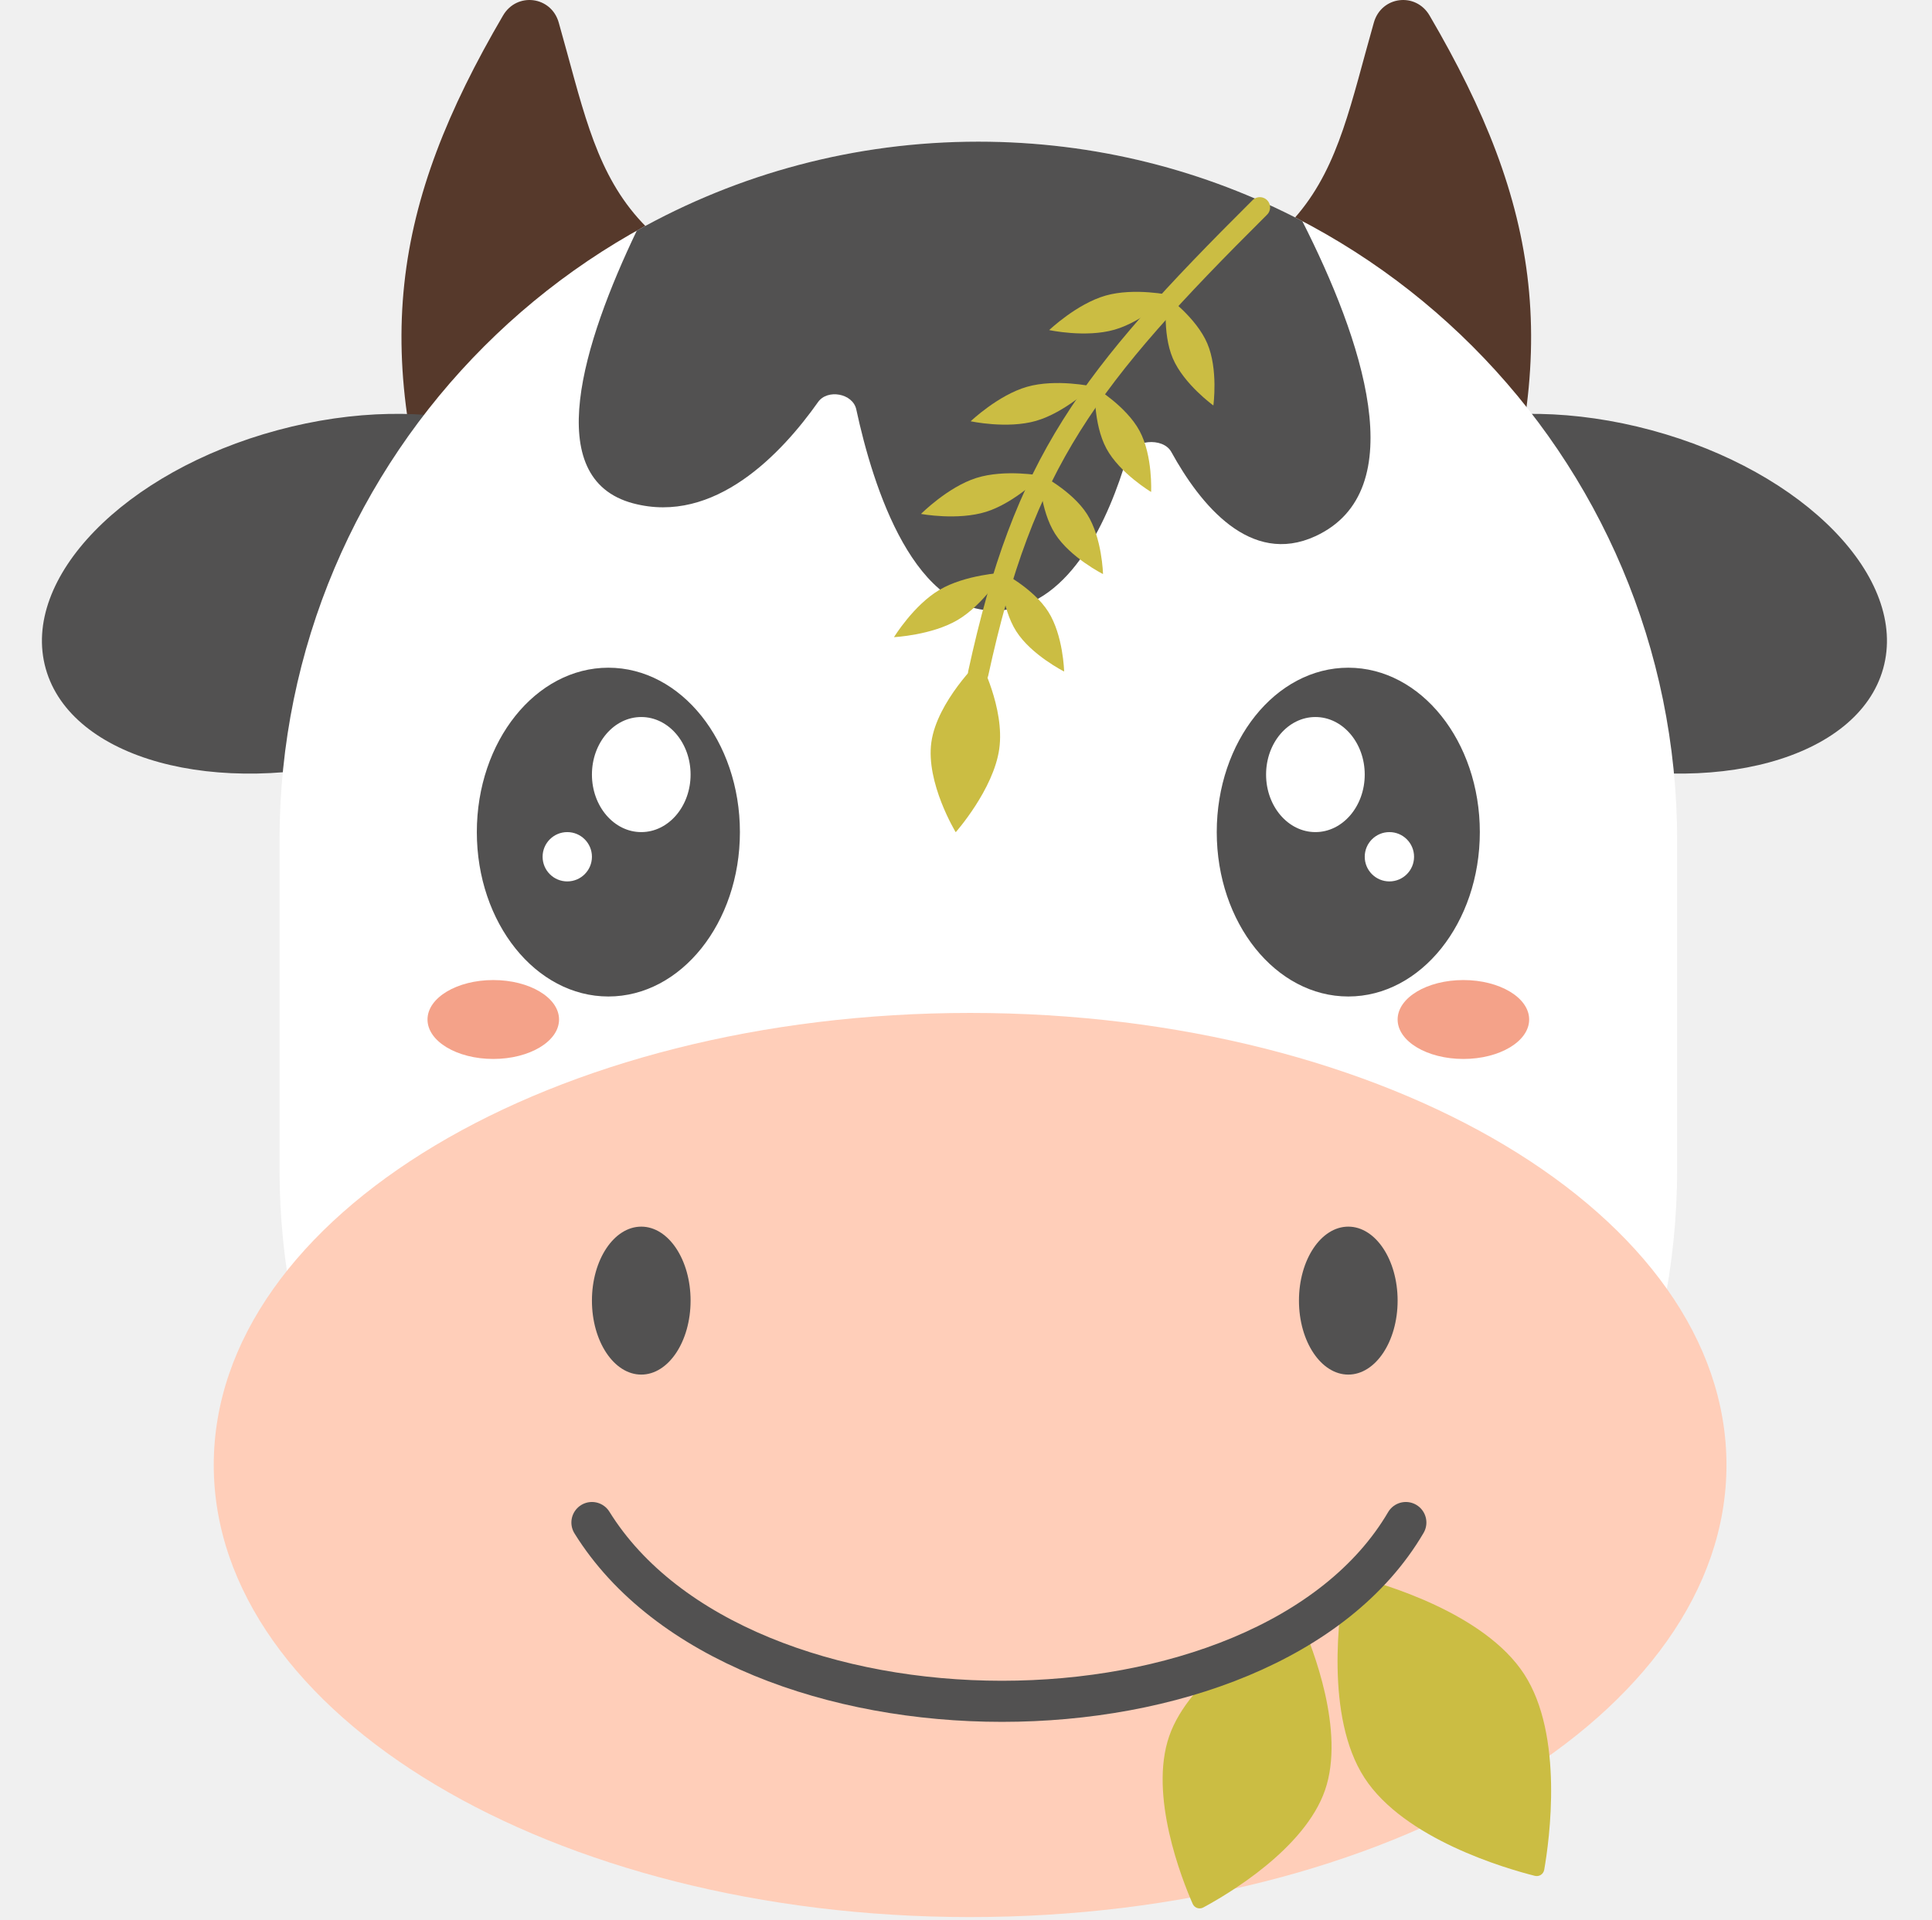
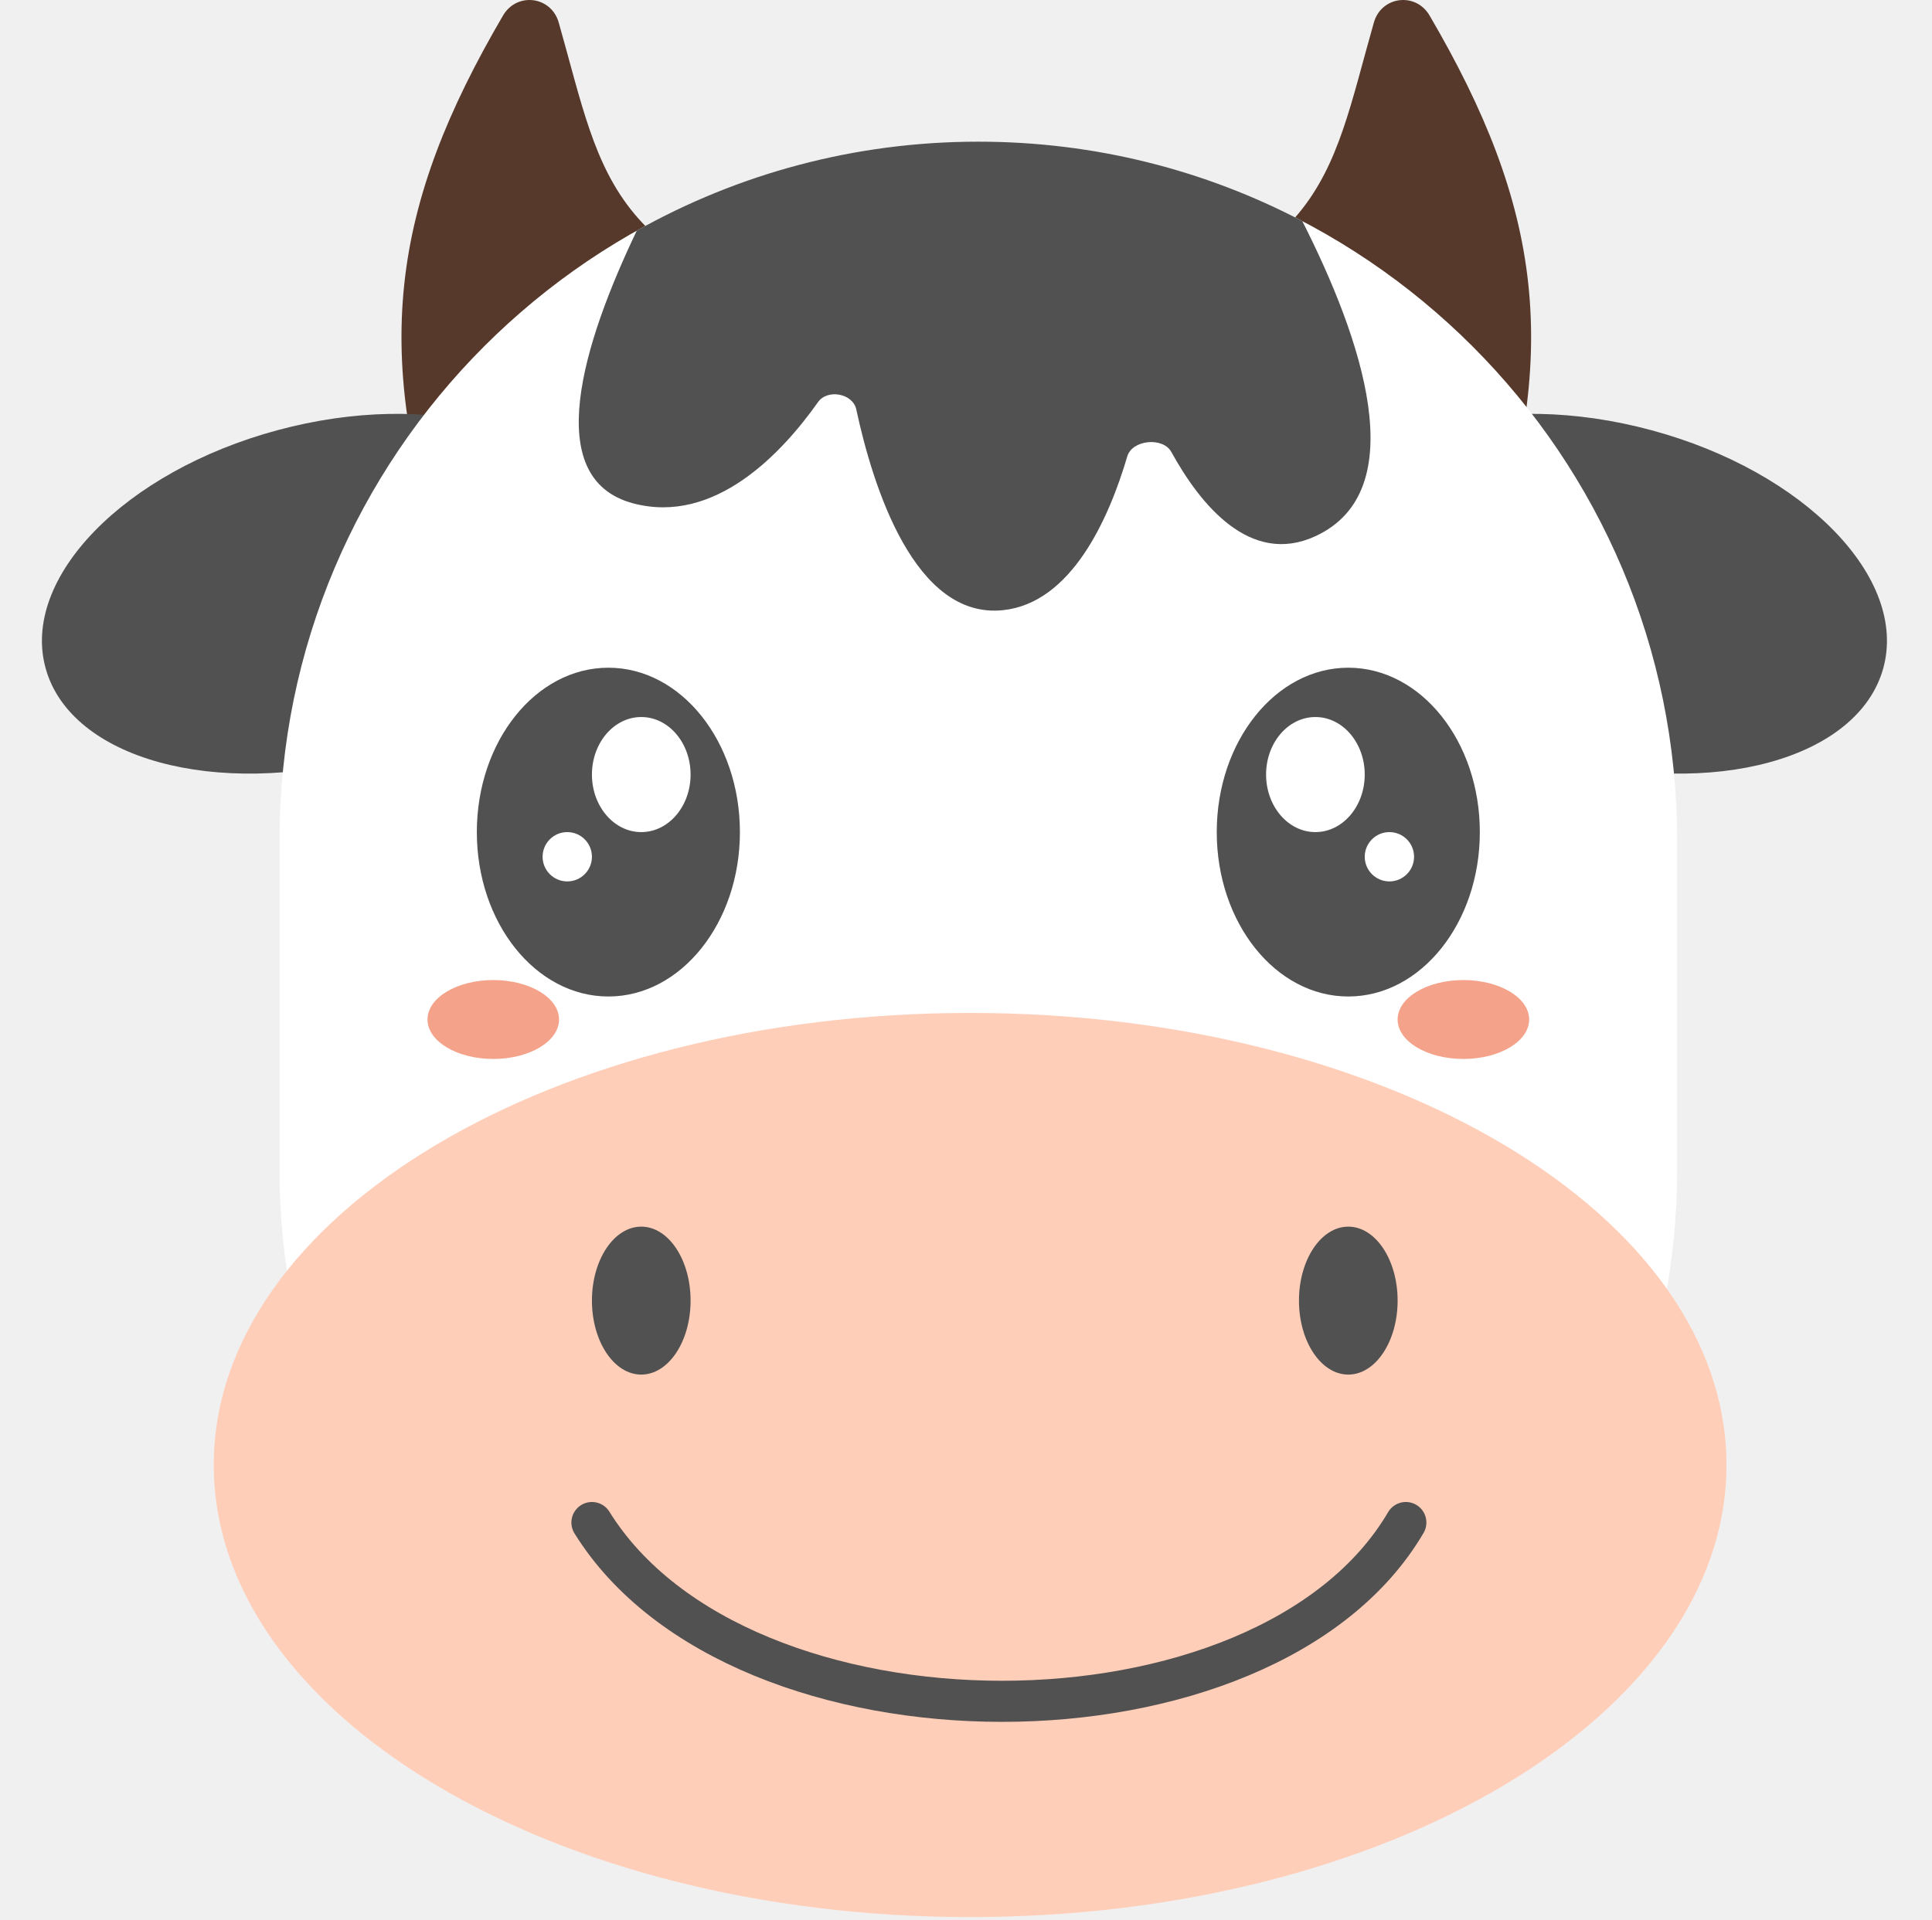
<svg xmlns="http://www.w3.org/2000/svg" width="500" height="497" viewBox="0 0 500 497" fill="none">
  <path d="M369.97 4.015C366.383 -2.115 357.502 -1.002 355.557 5.829C343.753 47.286 343.515 69.693 270.969 85.488L383.417 150.966C404.992 91.403 398.604 52.95 369.97 4.015Z" fill="#56392B" />
  <path d="M130.184 4.015C133.772 -2.115 142.651 -1.002 144.596 5.829C156.401 47.286 156.64 69.693 229.186 85.488L116.738 150.966C95.162 91.403 101.55 52.95 130.184 4.015Z" fill="#56392B" />
  <path d="M95.47 196.021C135.13 185.323 161.985 157.698 155.451 134.319C148.918 110.94 111.471 100.66 71.811 111.359C32.151 122.057 5.296 149.682 11.83 173.061C18.363 196.44 55.81 206.719 95.47 196.021Z" fill="#525151" />
  <path d="M403.724 196.021C364.064 185.323 337.209 157.698 343.743 134.319C350.276 110.94 387.723 100.66 427.383 111.359C467.043 122.057 493.897 149.682 487.364 173.061C480.831 196.44 443.383 206.719 403.724 196.021Z" fill="#525151" />
  <path d="M434.043 217.52C434.043 117.638 353.073 36.669 253.192 36.669C153.31 36.669 72.341 117.638 72.341 217.52V302.626C72.341 402.507 153.31 483.477 253.192 483.477C353.073 483.477 434.043 402.507 434.043 302.626V217.52Z" fill="white" />
  <path fill-rule="evenodd" clip-rule="evenodd" d="M164.801 59.703C150.922 88.707 139.872 123.897 163.83 130.286C184.965 135.922 202.368 117.297 211.713 104.073C214.15 100.623 220.71 101.835 221.6 105.963C225.923 126.028 236.703 160.349 259.575 157.945C277.293 156.083 286.962 134.324 291.74 118.133C293.013 113.823 300.969 113.052 303.136 116.99C310.643 130.624 323.558 146.582 340.426 138.796C365.958 127.012 352.4 87.551 337.034 57.236C311.972 44.1 283.45 36.669 253.192 36.669C221.087 36.669 190.937 45.034 164.801 59.703Z" fill="#525151" />
  <path d="M127.66 274.115C137.06 274.115 144.681 269.543 144.681 263.903C144.681 258.262 137.06 253.69 127.66 253.69C118.259 253.69 110.638 258.262 110.638 263.903C110.638 269.543 118.259 274.115 127.66 274.115Z" fill="#ED653B" fill-opacity="0.6" />
  <path d="M378.723 274.115C388.124 274.115 395.745 269.543 395.745 263.903C395.745 258.262 388.124 253.69 378.723 253.69C369.323 253.69 361.702 258.262 361.702 263.903C361.702 269.543 369.323 274.115 378.723 274.115Z" fill="#ED653B" fill-opacity="0.6" />
  <path d="M157.447 257.945C138.646 257.945 123.404 238.893 123.404 215.392C123.404 191.891 138.646 172.839 157.447 172.839C176.248 172.839 191.489 191.891 191.489 215.392C191.489 238.893 176.248 257.945 157.447 257.945Z" fill="#525151" />
  <path d="M165.957 215.392C158.907 215.392 153.192 208.724 153.192 200.498C153.192 192.273 158.907 185.605 165.957 185.605C173.008 185.605 178.723 192.273 178.723 200.498C178.723 208.724 173.008 215.392 165.957 215.392Z" fill="white" />
  <path d="M146.809 228.158C143.283 228.158 140.426 225.3 140.426 221.775C140.426 218.25 143.283 215.392 146.809 215.392C150.334 215.392 153.192 218.25 153.192 221.775C153.192 225.3 150.334 228.158 146.809 228.158Z" fill="white" />
  <path d="M348.936 257.945C367.737 257.945 382.979 238.893 382.979 215.392C382.979 191.891 367.737 172.839 348.936 172.839C330.135 172.839 314.894 191.891 314.894 215.392C314.894 238.893 330.135 257.945 348.936 257.945Z" fill="#525151" />
  <path d="M340.426 215.392C347.476 215.392 353.191 208.724 353.191 200.498C353.191 192.273 347.476 185.605 340.426 185.605C333.375 185.605 327.66 192.273 327.66 200.498C327.66 208.724 333.375 215.392 340.426 215.392Z" fill="white" />
  <path d="M359.575 228.158C363.1 228.158 365.958 225.3 365.958 221.775C365.958 218.25 363.1 215.392 359.575 215.392C356.049 215.392 353.192 218.25 353.192 221.775C353.192 225.3 356.049 228.158 359.575 228.158Z" fill="white" />
  <path d="M251.064 496.243C359.171 496.243 446.809 443.851 446.809 379.222C446.809 314.593 359.171 262.201 251.064 262.201C142.957 262.201 55.319 314.593 55.319 379.222C55.319 443.851 142.957 496.243 251.064 496.243Z" fill="#FFCEB9" />
  <path d="M165.958 355.818C173.008 355.818 178.723 347.244 178.723 336.669C178.723 326.093 173.008 317.52 165.958 317.52C158.907 317.52 153.192 326.093 153.192 336.669C153.192 347.244 158.907 355.818 165.958 355.818Z" fill="#525151" />
  <path d="M348.936 355.818C355.987 355.818 361.702 347.244 361.702 336.669C361.702 326.093 355.987 317.52 348.936 317.52C341.886 317.52 336.17 326.093 336.17 336.669C336.17 347.244 341.886 355.818 348.936 355.818Z" fill="#525151" />
-   <path d="M394.468 433.383C384.187 417.524 357.928 409.911 350.387 408.009C349.247 407.72 348.145 408.434 347.94 409.592C346.604 417.256 342.838 444.332 353.119 460.192C363.4 476.052 389.66 483.664 397.2 485.566C398.336 485.856 399.443 485.141 399.643 483.983C400.983 476.324 404.749 449.243 394.468 433.383Z" fill="#CBBD43" />
-   <path d="M342.923 463.366C348.183 448.107 339.689 426.528 336.838 420.022C336.37 418.945 335.115 418.511 334.081 419.069C327.826 422.439 307.835 434.196 302.574 449.456C297.313 464.715 305.809 486.298 308.657 492.805C309.129 493.877 310.383 494.311 311.417 493.754C317.67 490.388 337.66 478.626 342.923 463.366Z" fill="#CBBD43" />
  <path d="M153.192 394.115C191.489 455.818 327.66 455.818 363.83 394.115" stroke="#525151" stroke-width="10.638" stroke-linecap="round" stroke-linejoin="round" />
-   <path d="M253.171 174.277C265.045 119.617 281.36 98.136 326.043 53.69" stroke="#CBBD43" stroke-width="5.309" stroke-linecap="round" />
-   <path d="M241.037 192.116C242.514 181.58 253.573 170.959 253.573 170.959C253.573 170.959 260.085 183.307 258.608 193.843C257.131 204.379 247.34 215.423 247.34 215.423C247.34 215.423 239.56 202.652 241.037 192.116Z" fill="#CBBD43" />
-   <path d="M263.003 163.413C259.089 157.27 258.877 147.9 258.877 147.9C258.877 147.9 267.356 152.168 271.27 158.311C275.185 164.454 275.397 173.824 275.397 173.824C275.397 173.824 266.918 169.557 263.003 163.413Z" fill="#CBBD43" />
-   <path d="M243.123 152.695C249.813 148.742 259.602 148.246 259.602 148.246C259.602 148.246 254.537 156.526 247.846 160.48C241.156 164.434 231.367 164.93 231.367 164.93C231.367 164.93 236.432 156.649 243.123 152.695Z" fill="#CBBD43" />
-   <path d="M273.064 138.189C269.149 132.046 268.938 122.675 268.938 122.675C268.938 122.675 277.416 126.944 281.331 133.086C285.246 139.229 285.458 148.6 285.458 148.6C285.458 148.6 276.979 144.332 273.064 138.189Z" fill="#CBBD43" />
-   <path d="M252.691 123.719C260.093 121.378 269.597 123.152 269.597 123.152C269.597 123.152 262.667 130.123 255.265 132.464C247.862 134.804 238.358 133.031 238.358 133.031C238.358 133.031 245.288 126.06 252.691 123.719Z" fill="#CBBD43" />
-   <path d="M286.336 116.1C282.886 109.691 283.349 100.295 283.349 100.295C283.349 100.295 291.471 105.129 294.92 111.539C298.37 117.949 297.907 127.345 297.907 127.345C297.907 127.345 289.785 122.51 286.336 116.1Z" fill="#CBBD43" />
-   <path d="M265.795 100.124C273.254 97.987 282.686 100.027 282.686 100.027C282.686 100.027 275.559 106.812 268.1 108.95C260.641 111.087 251.209 109.046 251.209 109.046C251.209 109.046 258.336 102.261 265.795 100.124Z" fill="#CBBD43" />
-   <path d="M303.527 92.77C300.666 86.077 301.949 76.71 301.949 76.71C301.949 76.71 309.583 82.205 312.443 88.898C315.304 95.592 314.021 104.958 314.021 104.958C314.021 104.958 306.387 99.463 303.527 92.77Z" fill="#CBBD43" />
-   <path d="M286.115 76.519C293.574 74.382 303.006 76.422 303.006 76.422C303.006 76.422 295.879 83.208 288.42 85.345C280.961 87.483 271.529 85.442 271.529 85.442C271.529 85.442 278.656 78.657 286.115 76.519Z" fill="#CBBD43" />
</svg>
